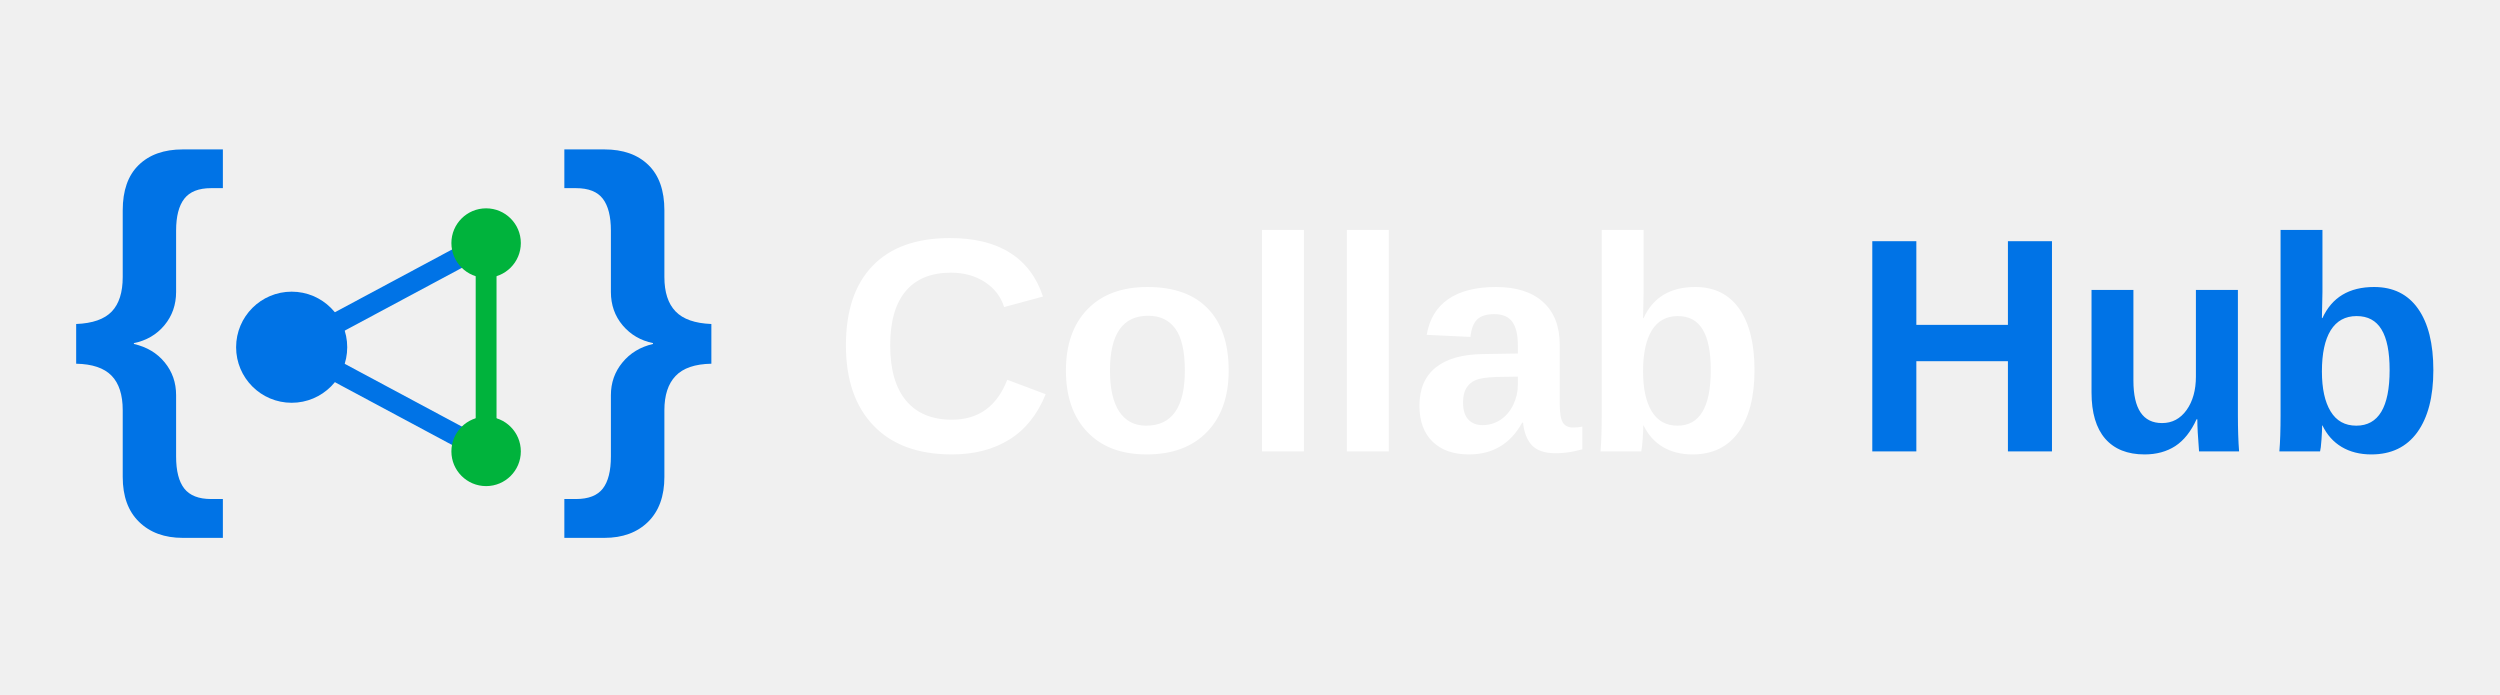
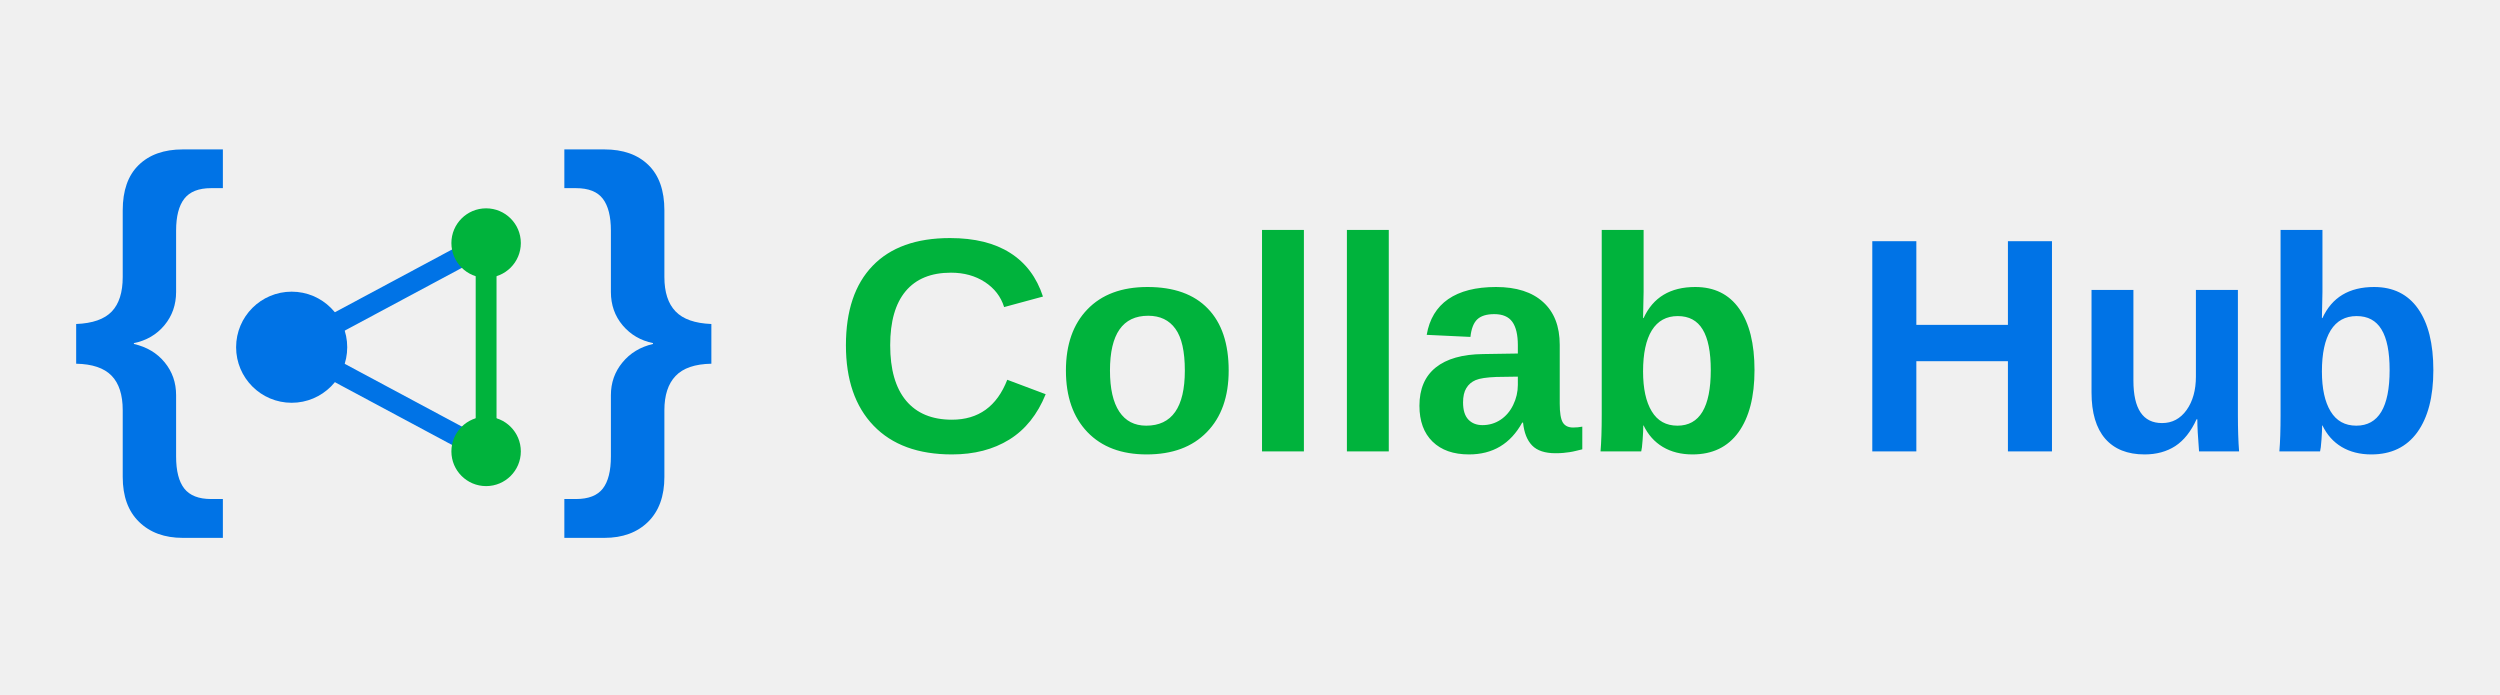
<svg xmlns="http://www.w3.org/2000/svg" width="360" height="100">
-   <text x="120" y="65" font-family="Arial, sans-serif" font-size="44" fill="white" font-weight="bold">
+   <text x="120" y="65" font-family="Arial, sans-serif" font-size="44" fill="#00b33c" font-weight="bold">
    Collab
    <tspan fill="#0073e6" font-weight="bold">Hub</tspan>
  </text>
  <text x="10" y="65" font-family="Arial, sans-serif" font-size="60" fill="#0073e6" font-weight="700">{</text>
  <text x="80" y="65" font-family="Arial, sans-serif" font-size="60" fill="#0073e6" font-weight="700">}</text>
  <circle cx="42" cy="50" r="8" fill="#0073e6" stroke-width="3" />
  <line x1="42" y1="50" x2="70" y2="35" stroke="#0073e6" stroke-width="3" />
  <line x1="42" y1="50" x2="70" y2="65" stroke="#0073e6" stroke-width="3" />
  <circle cx="70" cy="35" r="5" fill="#00b33c" stroke-width="1" />
  <circle cx="70" cy="65" r="5" fill="#00b33c" stroke-width="1" />
  <line x1="70" y1="35" x2="70" y2="65" stroke="#00b33c" stroke-width="3" />
</svg>
